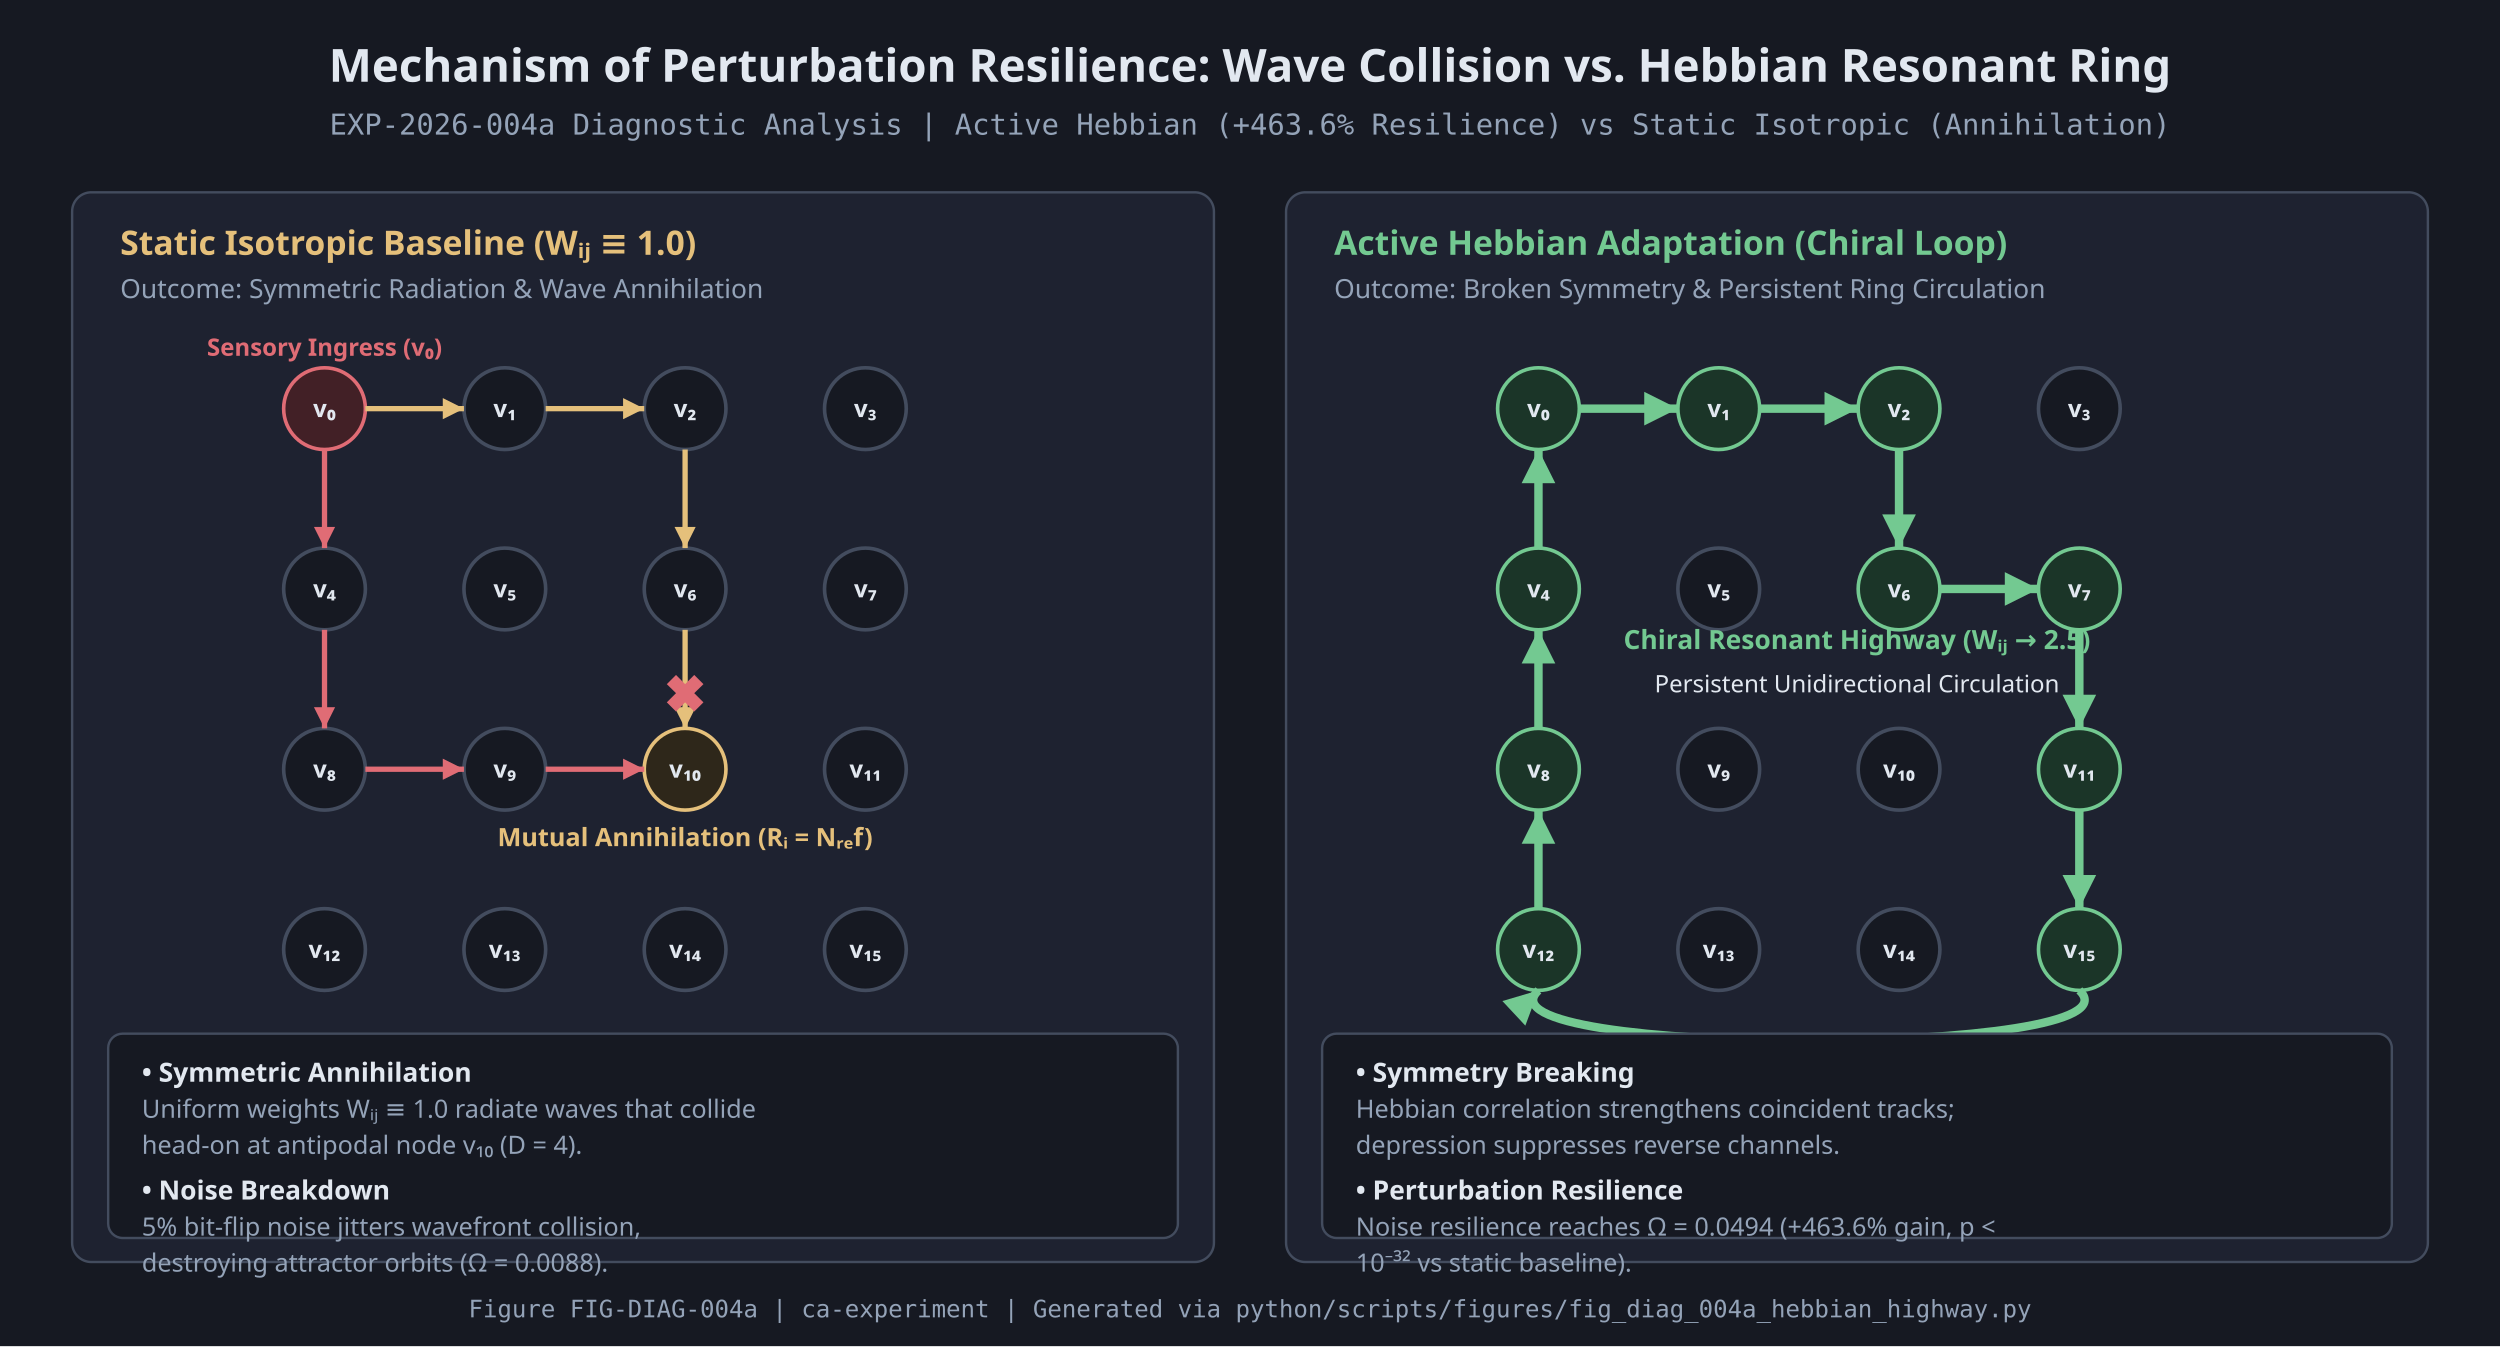
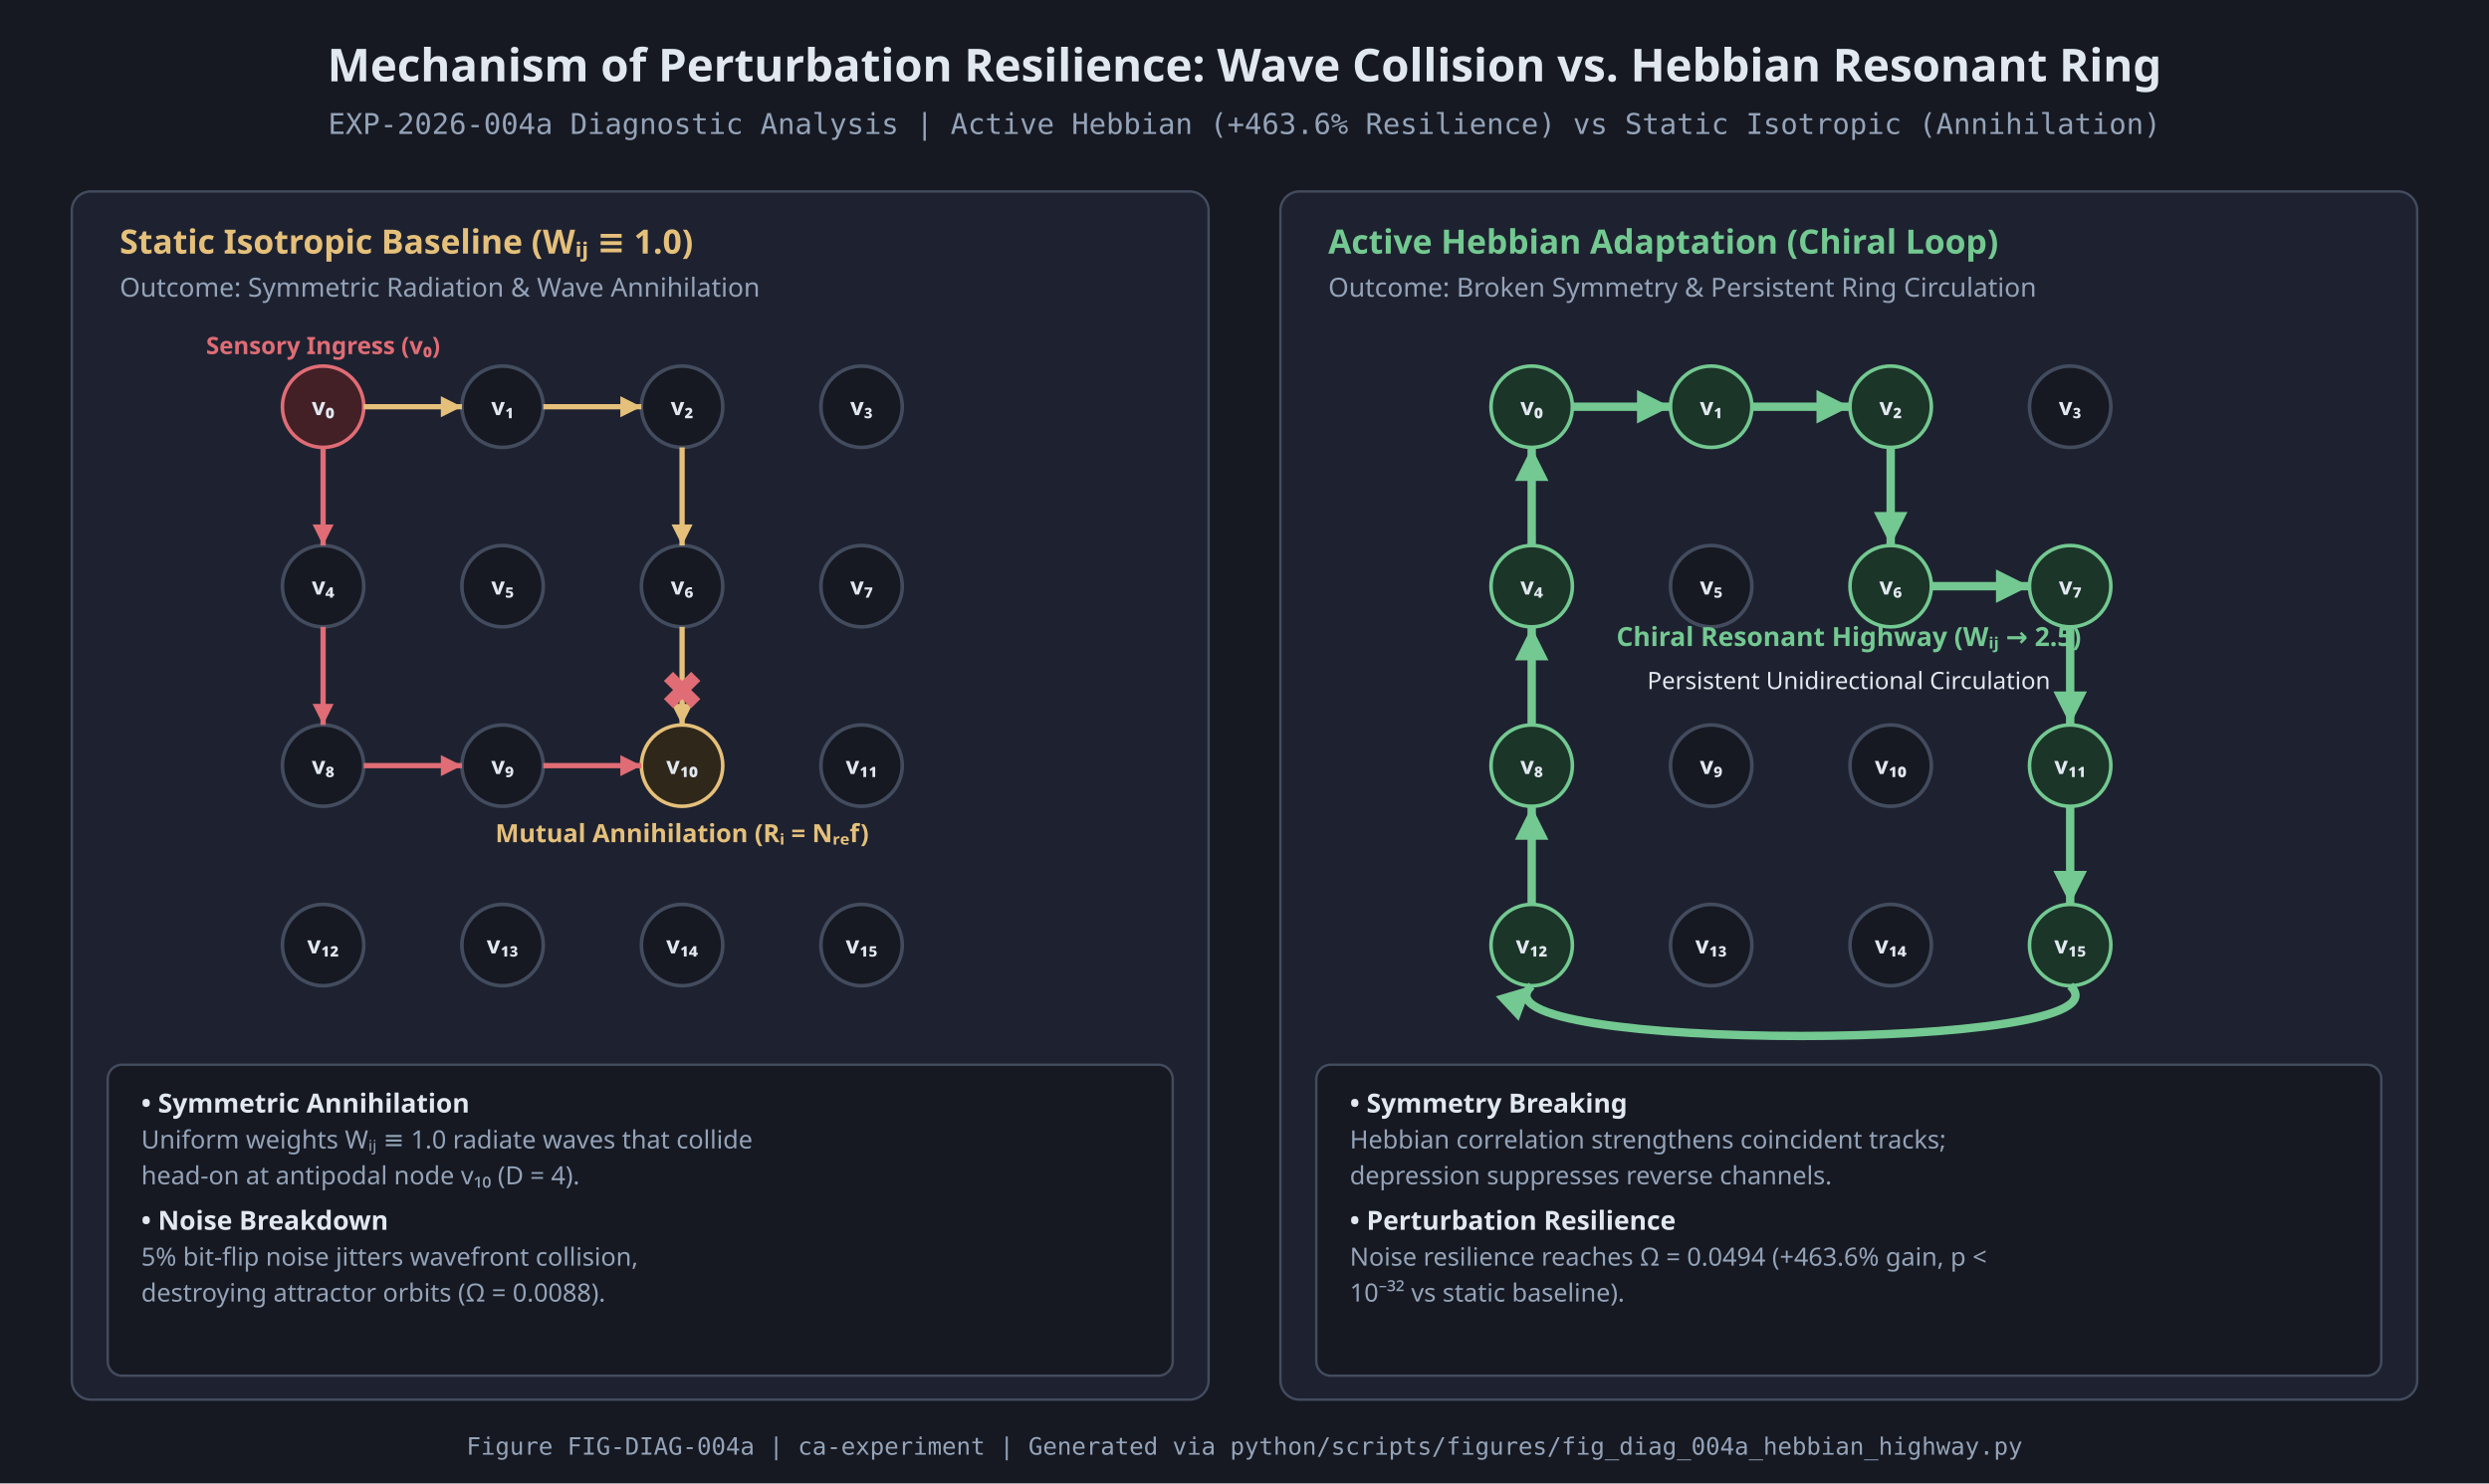
- <svg xmlns="http://www.w3.org/2000/svg" xmlns:xlink="http://www.w3.org/1999/xlink" width="1040" height="560" viewBox="0 0 1040 560">
+ <svg xmlns="http://www.w3.org/2000/svg" xmlns:xlink="http://www.w3.org/1999/xlink" width="1040" height="620" viewBox="0 0 1040 620">
  <defs>
    <marker markerWidth="7.6" markerHeight="4.0" viewBox="-1 -0.5 1.9 1.0" orient="auto" id="d0">
      <path d="M-1,-0.5 L-1,0.5 L0,0 Z" fill="#e06c75" />
    </marker>
    <marker markerWidth="7.6" markerHeight="4.0" viewBox="-1 -0.5 1.9 1.0" orient="auto" id="d1">
      <path d="M-1,-0.5 L-1,0.5 L0,0 Z" fill="#73c991" />
    </marker>
    <marker markerWidth="7.6" markerHeight="4.0" viewBox="-1 -0.5 1.9 1.0" orient="auto" id="d2">
      <path d="M-1,-0.5 L-1,0.5 L0,0 Z" fill="#e5c07b" />
    </marker>
  </defs>
-   <rect x="0" y="0" width="1040" height="560" fill="#161922" />
+   <rect x="0" y="0" width="1040" height="620" fill="#161922" />
  <text x="520.0" y="34" font-size="19" text-anchor="middle" fill="#e2e8f0" font-family="sans-serif" font-weight="bold">Mechanism of Perturbation Resilience: Wave Collision vs. Hebbian Resonant Ring</text>
  <text x="520.0" y="56" font-size="12" text-anchor="middle" fill="#94a3b8" font-family="monospace">EXP-2026-004a Diagnostic Analysis | Active Hebbian (+463.6% Resilience) vs Static Isotropic (Annihilation)</text>
  <use xlink:href="#d0" />
  <use xlink:href="#d1" />
  <use xlink:href="#d2" />
-   <rect x="30" y="80" width="475" height="445" rx="8" ry="8" fill="#1e2230" stroke="#434c5e" stroke-width="1.0" />
+   <rect x="30" y="80" width="475" height="505" rx="8" ry="8" fill="#1e2230" stroke="#434c5e" stroke-width="1.0" />
  <text x="50" y="106" font-size="14" fill="#e5c07b" font-family="sans-serif" font-weight="bold">Static Isotropic Baseline (Wᵢⱼ ≡ 1.0)</text>
  <text x="50" y="124" font-size="11" fill="#94a3b8" font-family="sans-serif">Outcome: Symmetric Radiation &amp; Wave Annihilation</text>
-   <rect x="535" y="80" width="475" height="445" rx="8" ry="8" fill="#1e2230" stroke="#434c5e" stroke-width="1.0" />
+   <rect x="535" y="80" width="475" height="505" rx="8" ry="8" fill="#1e2230" stroke="#434c5e" stroke-width="1.0" />
  <text x="555" y="106" font-size="14" fill="#73c991" font-family="sans-serif" font-weight="bold">Active Hebbian Adaptation (Chiral Loop)</text>
  <text x="555" y="124" font-size="11" fill="#94a3b8" font-family="sans-serif">Outcome: Broken Symmetry &amp; Persistent Ring Circulation</text>
  <circle cx="135" cy="170" r="17" fill="#422026" stroke="#e06c75" stroke-width="1.5" />
  <text x="135" y="173.5" font-size="10" text-anchor="middle" fill="#e2e8f0" font-family="sans-serif" font-weight="bold">v₀</text>
  <circle cx="210" cy="170" r="17" fill="#161922" stroke="#434c5e" stroke-width="1.5" />
  <text x="210" y="173.5" font-size="10" text-anchor="middle" fill="#e2e8f0" font-family="sans-serif" font-weight="bold">v₁</text>
  <circle cx="285" cy="170" r="17" fill="#161922" stroke="#434c5e" stroke-width="1.5" />
  <text x="285" y="173.5" font-size="10" text-anchor="middle" fill="#e2e8f0" font-family="sans-serif" font-weight="bold">v₂</text>
  <circle cx="360" cy="170" r="17" fill="#161922" stroke="#434c5e" stroke-width="1.5" />
  <text x="360" y="173.5" font-size="10" text-anchor="middle" fill="#e2e8f0" font-family="sans-serif" font-weight="bold">v₃</text>
  <circle cx="135" cy="245" r="17" fill="#161922" stroke="#434c5e" stroke-width="1.5" />
  <text x="135" y="248.5" font-size="10" text-anchor="middle" fill="#e2e8f0" font-family="sans-serif" font-weight="bold">v₄</text>
  <circle cx="210" cy="245" r="17" fill="#161922" stroke="#434c5e" stroke-width="1.5" />
  <text x="210" y="248.5" font-size="10" text-anchor="middle" fill="#e2e8f0" font-family="sans-serif" font-weight="bold">v₅</text>
  <circle cx="285" cy="245" r="17" fill="#161922" stroke="#434c5e" stroke-width="1.5" />
  <text x="285" y="248.5" font-size="10" text-anchor="middle" fill="#e2e8f0" font-family="sans-serif" font-weight="bold">v₆</text>
  <circle cx="360" cy="245" r="17" fill="#161922" stroke="#434c5e" stroke-width="1.5" />
  <text x="360" y="248.5" font-size="10" text-anchor="middle" fill="#e2e8f0" font-family="sans-serif" font-weight="bold">v₇</text>
  <circle cx="135" cy="320" r="17" fill="#161922" stroke="#434c5e" stroke-width="1.5" />
  <text x="135" y="323.5" font-size="10" text-anchor="middle" fill="#e2e8f0" font-family="sans-serif" font-weight="bold">v₈</text>
  <circle cx="210" cy="320" r="17" fill="#161922" stroke="#434c5e" stroke-width="1.5" />
  <text x="210" y="323.5" font-size="10" text-anchor="middle" fill="#e2e8f0" font-family="sans-serif" font-weight="bold">v₉</text>
  <circle cx="285" cy="320" r="17" fill="#2e271a" stroke="#e5c07b" stroke-width="1.5" />
  <text x="285" y="323.5" font-size="10" text-anchor="middle" fill="#e2e8f0" font-family="sans-serif" font-weight="bold">v₁₀</text>
  <circle cx="360" cy="320" r="17" fill="#161922" stroke="#434c5e" stroke-width="1.5" />
  <text x="360" y="323.5" font-size="10" text-anchor="middle" fill="#e2e8f0" font-family="sans-serif" font-weight="bold">v₁₁</text>
  <circle cx="135" cy="395" r="17" fill="#161922" stroke="#434c5e" stroke-width="1.5" />
  <text x="135" y="398.5" font-size="10" text-anchor="middle" fill="#e2e8f0" font-family="sans-serif" font-weight="bold">v₁₂</text>
  <circle cx="210" cy="395" r="17" fill="#161922" stroke="#434c5e" stroke-width="1.5" />
  <text x="210" y="398.5" font-size="10" text-anchor="middle" fill="#e2e8f0" font-family="sans-serif" font-weight="bold">v₁₃</text>
  <circle cx="285" cy="395" r="17" fill="#161922" stroke="#434c5e" stroke-width="1.5" />
  <text x="285" y="398.5" font-size="10" text-anchor="middle" fill="#e2e8f0" font-family="sans-serif" font-weight="bold">v₁₄</text>
  <circle cx="360" cy="395" r="17" fill="#161922" stroke="#434c5e" stroke-width="1.5" />
  <text x="360" y="398.5" font-size="10" text-anchor="middle" fill="#e2e8f0" font-family="sans-serif" font-weight="bold">v₁₅</text>
  <text x="135" y="148" font-size="10" text-anchor="middle" fill="#e06c75" font-family="sans-serif" font-weight="bold">Sensory Ingress (v₀)</text>
  <path d="M152,170 L193,170" stroke="#e5c07b" stroke-width="2.2" fill="none" marker-end="url(#d2)" />
  <path d="M227,170 L268,170" stroke="#e5c07b" stroke-width="2.2" fill="none" marker-end="url(#d2)" />
  <path d="M285,187 L285,228" stroke="#e5c07b" stroke-width="2.2" fill="none" marker-end="url(#d2)" />
  <path d="M285,262 L285,303" stroke="#e5c07b" stroke-width="2.2" fill="none" marker-end="url(#d2)" />
  <path d="M135,187 L135,228" stroke="#e06c75" stroke-width="2.2" fill="none" marker-end="url(#d0)" />
  <path d="M135,262 L135,303" stroke="#e06c75" stroke-width="2.2" fill="none" marker-end="url(#d0)" />
  <path d="M152,320 L193,320" stroke="#e06c75" stroke-width="2.2" fill="none" marker-end="url(#d0)" />
  <path d="M227,320 L268,320" stroke="#e06c75" stroke-width="2.2" fill="none" marker-end="url(#d0)" />
  <text x="285" y="296" font-size="22" text-anchor="middle" fill="#e06c75">✖</text>
  <text x="285" y="352" font-size="10.5" text-anchor="middle" fill="#e5c07b" font-family="sans-serif" font-weight="bold">Mutual Annihilation (Rᵢ = Nᵣₑf)</text>
-   <rect x="45" y="430" width="445" height="85" rx="6" ry="6" fill="#161922" stroke="#434c5e" stroke-width="1.0" />
-   <text x="59" y="450" font-size="11.0" fill="#e2e8f0" font-family="sans-serif" font-weight="bold">• Symmetric Annihilation</text>
-   <text x="59" y="465" font-size="10.5" fill="#94a3b8" font-family="sans-serif">   Uniform weights Wᵢⱼ ≡ 1.0 radiate waves that collide</text>
-   <text x="59" y="480" font-size="10.5" fill="#94a3b8" font-family="sans-serif">   head-on at antipodal node v₁₀ (D = 4).</text>
-   <text x="59" y="499" font-size="11.0" fill="#e2e8f0" font-family="sans-serif" font-weight="bold">• Noise Breakdown</text>
-   <text x="59" y="514" font-size="10.5" fill="#94a3b8" font-family="sans-serif">   5% bit-flip noise jitters wavefront collision,</text>
-   <text x="59" y="529" font-size="10.5" fill="#94a3b8" font-family="sans-serif">   destroying attractor orbits (Ω = 0.0088).</text>
+   <rect x="45" y="445" width="445" height="130" rx="6" ry="6" fill="#161922" stroke="#434c5e" stroke-width="1.0" />
+   <text x="59" y="465" font-size="11.0" fill="#e2e8f0" font-family="sans-serif" font-weight="bold">• Symmetric Annihilation</text>
+   <text x="59" y="480" font-size="10.5" fill="#94a3b8" font-family="sans-serif">   Uniform weights Wᵢⱼ ≡ 1.0 radiate waves that collide</text>
+   <text x="59" y="495" font-size="10.5" fill="#94a3b8" font-family="sans-serif">   head-on at antipodal node v₁₀ (D = 4).</text>
+   <text x="59" y="514" font-size="11.0" fill="#e2e8f0" font-family="sans-serif" font-weight="bold">• Noise Breakdown</text>
+   <text x="59" y="529" font-size="10.5" fill="#94a3b8" font-family="sans-serif">   5% bit-flip noise jitters wavefront collision,</text>
+   <text x="59" y="544" font-size="10.5" fill="#94a3b8" font-family="sans-serif">   destroying attractor orbits (Ω = 0.0088).</text>
  <circle cx="640" cy="170" r="17" fill="#1b3528" stroke="#73c991" stroke-width="1.5" />
  <text x="640" y="173.5" font-size="10" text-anchor="middle" fill="#e2e8f0" font-family="sans-serif" font-weight="bold">v₀</text>
  <circle cx="715" cy="170" r="17" fill="#1b3528" stroke="#73c991" stroke-width="1.5" />
  <text x="715" y="173.5" font-size="10" text-anchor="middle" fill="#e2e8f0" font-family="sans-serif" font-weight="bold">v₁</text>
  <circle cx="790" cy="170" r="17" fill="#1b3528" stroke="#73c991" stroke-width="1.5" />
  <text x="790" y="173.5" font-size="10" text-anchor="middle" fill="#e2e8f0" font-family="sans-serif" font-weight="bold">v₂</text>
  <circle cx="865" cy="170" r="17" fill="#161922" stroke="#434c5e" stroke-width="1.5" />
  <text x="865" y="173.5" font-size="10" text-anchor="middle" fill="#e2e8f0" font-family="sans-serif" font-weight="bold">v₃</text>
  <circle cx="640" cy="245" r="17" fill="#1b3528" stroke="#73c991" stroke-width="1.5" />
  <text x="640" y="248.5" font-size="10" text-anchor="middle" fill="#e2e8f0" font-family="sans-serif" font-weight="bold">v₄</text>
  <circle cx="715" cy="245" r="17" fill="#161922" stroke="#434c5e" stroke-width="1.5" />
  <text x="715" y="248.5" font-size="10" text-anchor="middle" fill="#e2e8f0" font-family="sans-serif" font-weight="bold">v₅</text>
  <circle cx="790" cy="245" r="17" fill="#1b3528" stroke="#73c991" stroke-width="1.5" />
  <text x="790" y="248.5" font-size="10" text-anchor="middle" fill="#e2e8f0" font-family="sans-serif" font-weight="bold">v₆</text>
  <circle cx="865" cy="245" r="17" fill="#1b3528" stroke="#73c991" stroke-width="1.5" />
  <text x="865" y="248.5" font-size="10" text-anchor="middle" fill="#e2e8f0" font-family="sans-serif" font-weight="bold">v₇</text>
  <circle cx="640" cy="320" r="17" fill="#1b3528" stroke="#73c991" stroke-width="1.5" />
  <text x="640" y="323.5" font-size="10" text-anchor="middle" fill="#e2e8f0" font-family="sans-serif" font-weight="bold">v₈</text>
  <circle cx="715" cy="320" r="17" fill="#161922" stroke="#434c5e" stroke-width="1.5" />
  <text x="715" y="323.5" font-size="10" text-anchor="middle" fill="#e2e8f0" font-family="sans-serif" font-weight="bold">v₉</text>
  <circle cx="790" cy="320" r="17" fill="#161922" stroke="#434c5e" stroke-width="1.5" />
  <text x="790" y="323.5" font-size="10" text-anchor="middle" fill="#e2e8f0" font-family="sans-serif" font-weight="bold">v₁₀</text>
  <circle cx="865" cy="320" r="17" fill="#1b3528" stroke="#73c991" stroke-width="1.5" />
  <text x="865" y="323.5" font-size="10" text-anchor="middle" fill="#e2e8f0" font-family="sans-serif" font-weight="bold">v₁₁</text>
  <circle cx="640" cy="395" r="17" fill="#1b3528" stroke="#73c991" stroke-width="1.5" />
  <text x="640" y="398.5" font-size="10" text-anchor="middle" fill="#e2e8f0" font-family="sans-serif" font-weight="bold">v₁₂</text>
  <circle cx="715" cy="395" r="17" fill="#161922" stroke="#434c5e" stroke-width="1.5" />
  <text x="715" y="398.5" font-size="10" text-anchor="middle" fill="#e2e8f0" font-family="sans-serif" font-weight="bold">v₁₃</text>
  <circle cx="790" cy="395" r="17" fill="#161922" stroke="#434c5e" stroke-width="1.5" />
  <text x="790" y="398.5" font-size="10" text-anchor="middle" fill="#e2e8f0" font-family="sans-serif" font-weight="bold">v₁₄</text>
  <circle cx="865" cy="395" r="17" fill="#1b3528" stroke="#73c991" stroke-width="1.5" />
  <text x="865" y="398.5" font-size="10" text-anchor="middle" fill="#e2e8f0" font-family="sans-serif" font-weight="bold">v₁₅</text>
  <path d="M657.0,170.0 L698.0,170.0" stroke="#73c991" stroke-width="3.5" fill="none" marker-end="url(#d1)" />
  <path d="M732.0,170.0 L773.0,170.0" stroke="#73c991" stroke-width="3.5" fill="none" marker-end="url(#d1)" />
  <path d="M790.0,187.0 L790.0,228.0" stroke="#73c991" stroke-width="3.5" fill="none" marker-end="url(#d1)" />
  <path d="M807.0,245.0 L848.0,245.0" stroke="#73c991" stroke-width="3.5" fill="none" marker-end="url(#d1)" />
  <path d="M865.0,262.0 L865.0,303.0" stroke="#73c991" stroke-width="3.5" fill="none" marker-end="url(#d1)" />
  <path d="M865.0,337.0 L865.0,378.0" stroke="#73c991" stroke-width="3.5" fill="none" marker-end="url(#d1)" />
  <path d="M865,412 C895,440,610,440,640,412" stroke="#73c991" stroke-width="3.5" fill="none" marker-end="url(#d1)" />
  <path d="M640.0,378.0 L640.0,337.0" stroke="#73c991" stroke-width="3.5" fill="none" marker-end="url(#d1)" />
  <path d="M640.0,303.0 L640.0,262.0" stroke="#73c991" stroke-width="3.5" fill="none" marker-end="url(#d1)" />
  <path d="M640.0,228.0 L640.0,187.0" stroke="#73c991" stroke-width="3.5" fill="none" marker-end="url(#d1)" />
  <text x="772.5" y="270" font-size="11" text-anchor="middle" fill="#73c991" font-family="sans-serif" font-weight="bold">Chiral Resonant Highway (Wᵢⱼ → 2.5)</text>
  <text x="772.5" y="288" font-size="10" text-anchor="middle" fill="#e2e8f0" font-family="sans-serif">Persistent Unidirectional Circulation</text>
-   <rect x="550" y="430" width="445" height="85" rx="6" ry="6" fill="#161922" stroke="#434c5e" stroke-width="1.0" />
-   <text x="564" y="450" font-size="11.0" fill="#e2e8f0" font-family="sans-serif" font-weight="bold">• Symmetry Breaking</text>
-   <text x="564" y="465" font-size="10.5" fill="#94a3b8" font-family="sans-serif">   Hebbian correlation strengthens coincident tracks;</text>
-   <text x="564" y="480" font-size="10.5" fill="#94a3b8" font-family="sans-serif">   depression suppresses reverse channels.</text>
-   <text x="564" y="499" font-size="11.0" fill="#e2e8f0" font-family="sans-serif" font-weight="bold">• Perturbation Resilience</text>
-   <text x="564" y="514" font-size="10.5" fill="#94a3b8" font-family="sans-serif">   Noise resilience reaches Ω = 0.0494 (+463.6% gain, p &lt;</text>
-   <text x="564" y="529" font-size="10.5" fill="#94a3b8" font-family="sans-serif">   10⁻³² vs static baseline).</text>
-   <text x="520.0" y="548" font-size="10" text-anchor="middle" fill="#94a3b8" font-family="monospace">Figure FIG-DIAG-004a | ca-experiment | Generated via python/scripts/figures/fig_diag_004a_hebbian_highway.py</text>
+   <rect x="550" y="445" width="445" height="130" rx="6" ry="6" fill="#161922" stroke="#434c5e" stroke-width="1.0" />
+   <text x="564" y="465" font-size="11.0" fill="#e2e8f0" font-family="sans-serif" font-weight="bold">• Symmetry Breaking</text>
+   <text x="564" y="480" font-size="10.5" fill="#94a3b8" font-family="sans-serif">   Hebbian correlation strengthens coincident tracks;</text>
+   <text x="564" y="495" font-size="10.5" fill="#94a3b8" font-family="sans-serif">   depression suppresses reverse channels.</text>
+   <text x="564" y="514" font-size="11.0" fill="#e2e8f0" font-family="sans-serif" font-weight="bold">• Perturbation Resilience</text>
+   <text x="564" y="529" font-size="10.5" fill="#94a3b8" font-family="sans-serif">   Noise resilience reaches Ω = 0.0494 (+463.6% gain, p &lt;</text>
+   <text x="564" y="544" font-size="10.5" fill="#94a3b8" font-family="sans-serif">   10⁻³² vs static baseline).</text>
+   <text x="520.0" y="608" font-size="10" text-anchor="middle" fill="#94a3b8" font-family="monospace">Figure FIG-DIAG-004a | ca-experiment | Generated via python/scripts/figures/fig_diag_004a_hebbian_highway.py</text>
</svg>
